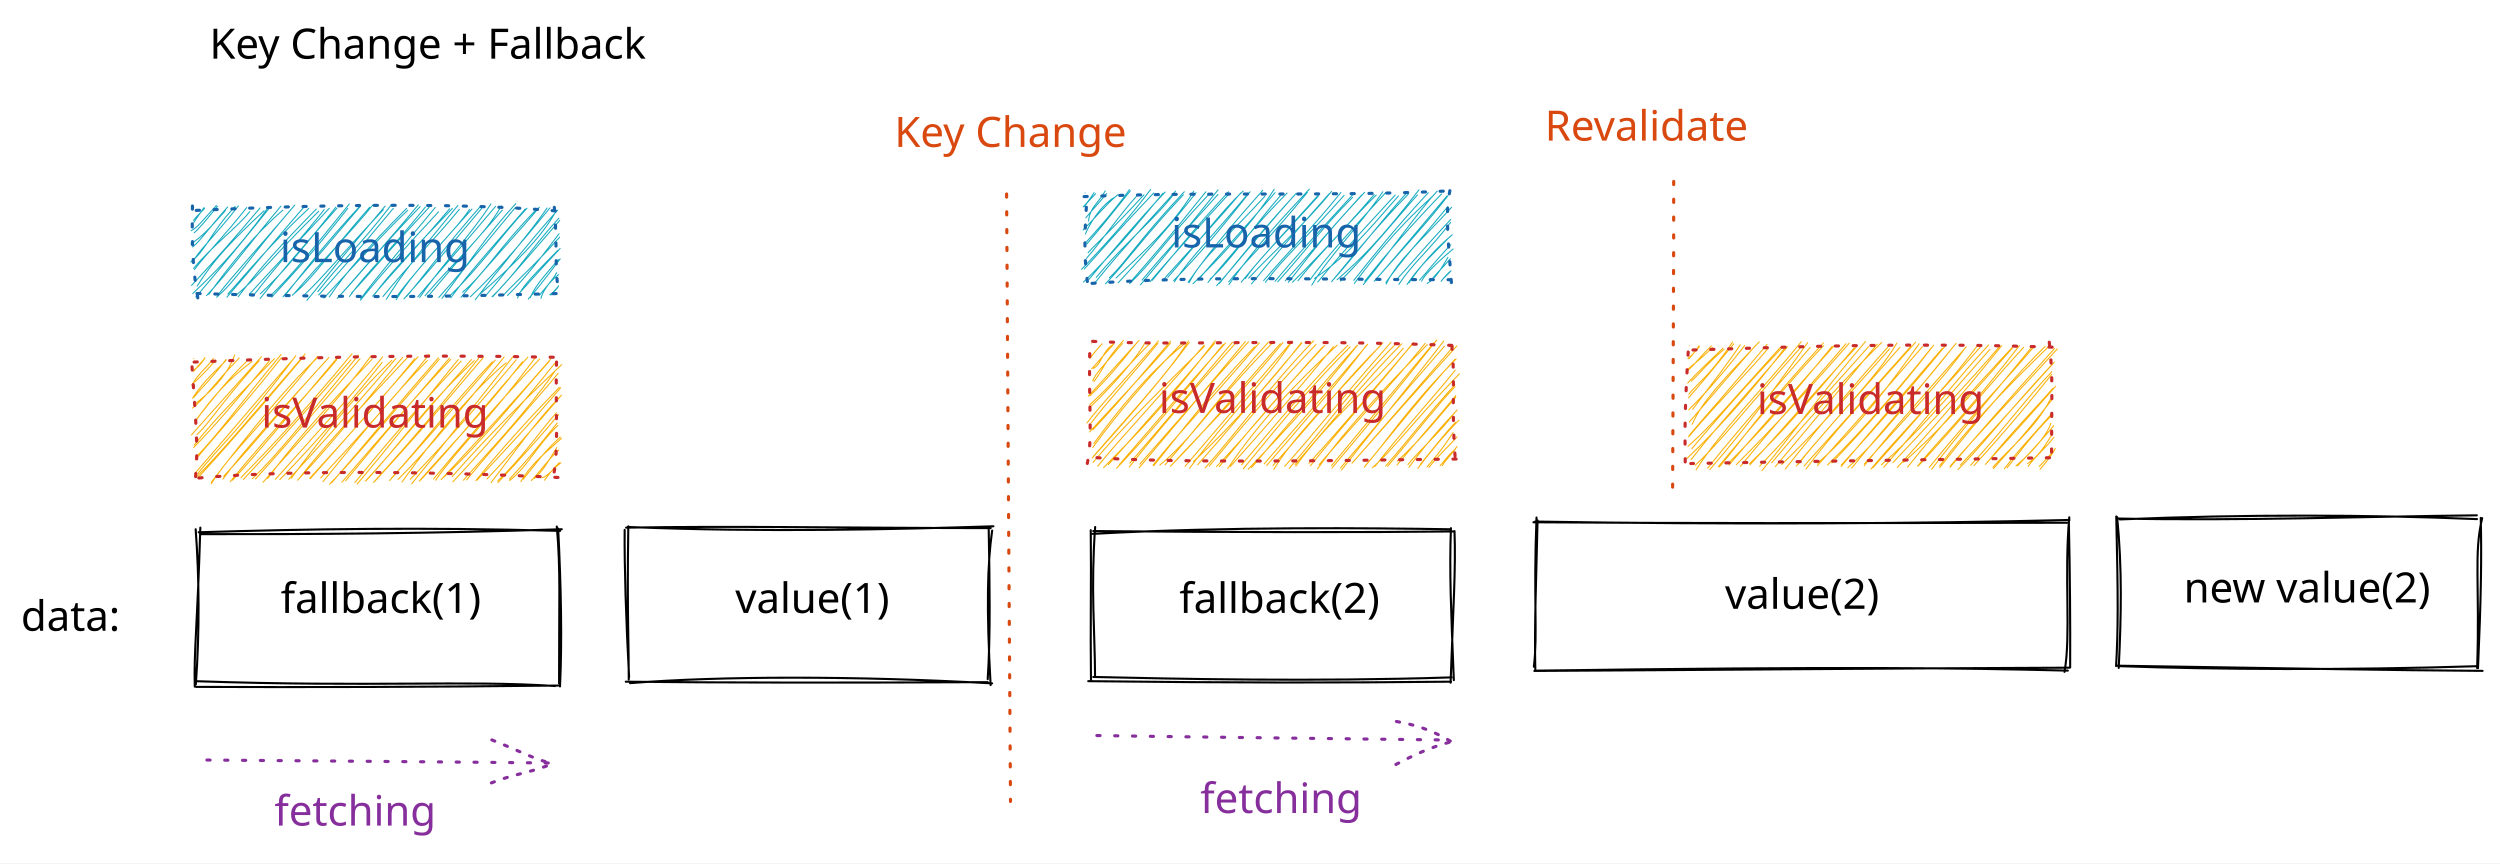
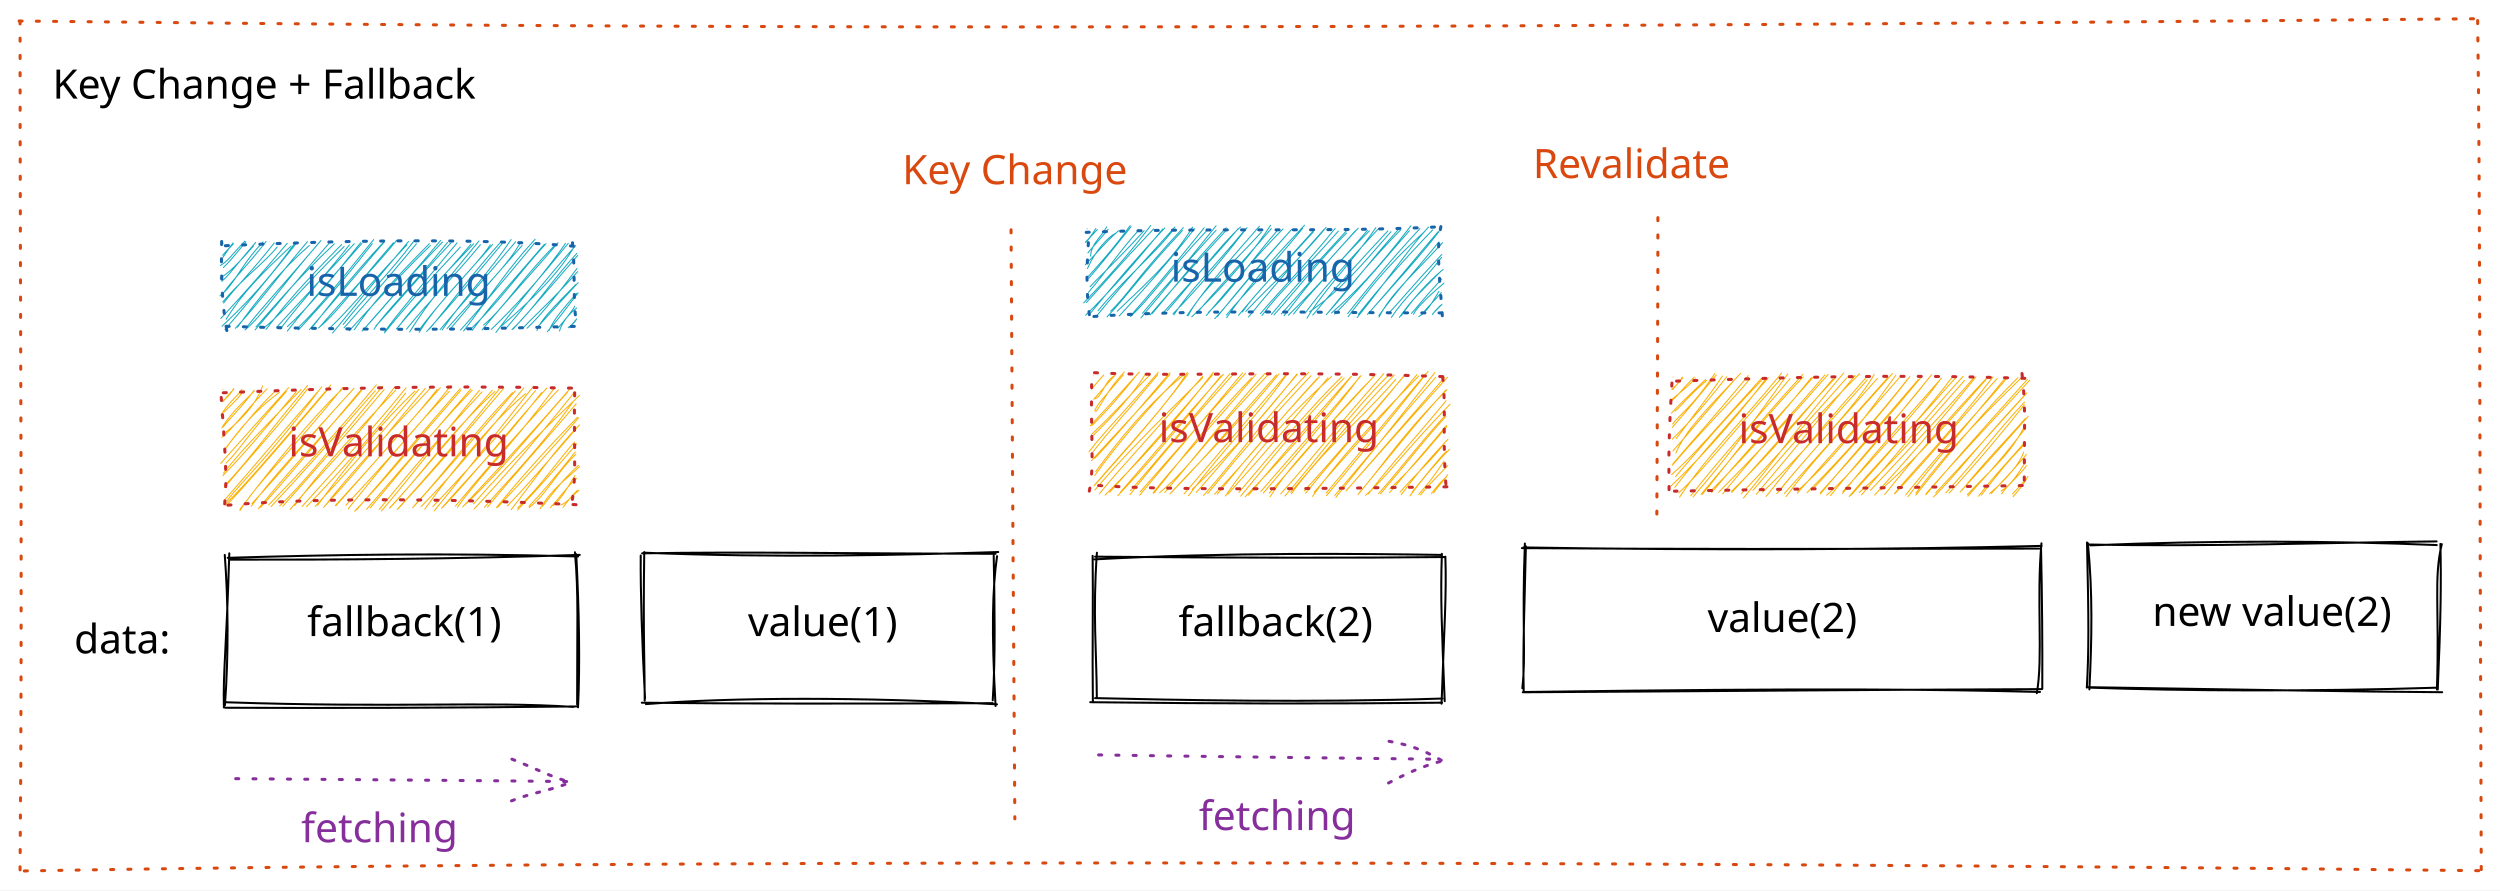
- <svg xmlns="http://www.w3.org/2000/svg" version="1.1" viewBox="0 0 1193.5 412.131" width="2387" height="824.261">
+ <svg xmlns="http://www.w3.org/2000/svg" version="1.1" viewBox="0 0 1230.908 438.334" width="2461.815" height="876.668">
  <defs>
    <style>
      @font-face {
        font-family: "Virgil";
        src: url("https://excalidraw.com/Virgil.woff2");
      }
      @font-face {
        font-family: "Cascadia";
        src: url("https://excalidraw.com/Cascadia.woff2");
      }
    </style>
  </defs>
-   <rect x="0" y="0" width="1193.5" height="412.131" fill="#ffffff" />
-   <g stroke-linecap="round" transform="translate(94 253.1306) rotate(0 86.5 37)">
+   <rect x="0" y="0" width="1230.908" height="438.334" fill="#ffffff" />
+   <g stroke-linecap="round" transform="translate(111.2565 273.6779) rotate(0 86.5 37)">
    <path d="M1.75 1.87 C55.97 1.97, 112.8 1.57, 174.18 -0.47 M0.86 0.97 C53.71 -0.59, 106.8 -1.53, 173.39 0.31 M171.81 -1.76 C173.7 18.67, 172.84 34.75, 172.9 73.09 M172.46 -0.81 C173.87 26.68, 174.39 53.48, 173.34 74.57 M171.03 74.38 C128 71.53, 84.54 74.96, -0.25 72.08 M172.54 74.15 C111.05 74.87, 50.34 75.02, -0.37 74.79 M-1.02 74.66 C-1.48 57.6, 0.23 45.86, 1.64 -1.23 M-0.51 73.58 C1.34 48.08, 1.12 22.64, -0.59 -0.46" stroke="#000000" stroke-width="1" fill="none" />
  </g>
-   <g transform="translate(134 274.6306) rotate(0 49 13)">
+   <g transform="translate(151.2565 295.1779) rotate(0 49 13)">
    <text x="0" y="18" font-family="Virgil, Segoe UI Emoji" font-size="20px" fill="#000000" text-anchor="start" style="white-space: pre;" direction="ltr">fallback(1)</text>
  </g>
-   <g stroke-linecap="round" transform="translate(92.5 171.1306) rotate(0 86.5 28)">
+   <g stroke-linecap="round" transform="translate(109.7565 191.6779) rotate(0 86.5 28)">
    <path d="M0 0 C0 0, 0 0, 0 0 M0 0 C0 0, 0 0, 0 0 M-0.7 5.8 C2.04 4.72, 4.48 1.23, 5.32 -0.4 M-0.01 6.14 C1.49 4.3, 2.65 2.65, 5.25 0.06 M-0.94 12.75 C2.22 7.08, 6.56 4.11, 9.39 -0.01 M0.46 11.28 C3.56 8.32, 6.92 5.03, 10.47 0.74 M-0.57 18.98 C4.86 10.36, 11.89 4.7, 15.35 0.98 M0.1 18.52 C3.68 13.98, 8.84 9.33, 15.41 0.48 M-0.03 22.21 C6.13 17.58, 16 8.83, 19.51 -1.66 M-0.54 23.66 C4.9 19.4, 9.36 12.54, 21.7 -0.23 M1.5 28.98 C8.05 19.7, 15.92 10.3, 27.79 1.48 M0.56 29.95 C8.66 19.75, 15.85 10.45, 25.61 1.02 M1.53 36.38 C8.22 29.98, 13.21 20.97, 31.21 1.12 M-1.1 36.51 C10.91 22.96, 24.7 7.66, 32.35 -0.82 M0.27 41.27 C9.68 29.41, 19.38 19.68, 38.53 0.09 M-0.01 42.48 C9.89 32.36, 18.29 22.46, 36.13 1.13 M0.8 47.42 C11.42 36.55, 20.51 23.71, 41.68 -1.88 M0.74 48.37 C12.74 33.95, 25.96 19.97, 41.84 -0.35 M1.88 54.99 C10.62 43.88, 22.29 33.82, 48.69 -1.29 M0.51 54.91 C17.26 35.71, 31.6 18.42, 47.22 0.62 M1.48 56.37 C12.37 45.54, 21.45 34.83, 53.14 -2.12 M1.88 57.1 C21.41 35.83, 41.66 11.81, 52.5 -0.98 M8.38 59.76 C17.63 45.07, 31.09 33.54, 59.1 -0.96 M8.37 59.1 C26.03 36.11, 44.38 13.31, 58.54 0.13 M14.29 56.24 C31.15 38.19, 46.02 19.42, 62.54 1.74 M13.91 57.6 C23.8 44.17, 35.73 31.23, 64.53 -0.49 M17.41 58.81 C37.35 34.42, 57.99 13.22, 68.31 0.54 M18.53 58.1 C30.74 44.94, 43.5 29.38, 68.11 0.18 M22.53 56.94 C36.94 42.11, 51.14 27.17, 75.54 -2.2 M23.69 57.76 C38.55 41.99, 54.64 23.87, 75.05 0.66 M27.99 57.41 C40.45 45.36, 50.76 32.08, 78.59 -1.53 M29.5 57.55 C43.86 41.69, 58.41 24.85, 79.38 0.13 M33.09 59.1 C48.83 40.54, 65.6 24.46, 84.51 -1.05 M35.33 57.27 C46.23 42.48, 58.74 28.05, 85.07 0.42 M41.1 57.83 C58.09 40.44, 75.53 20.01, 89.94 1.87 M38.99 57.7 C58.08 36.3, 77.74 15.08, 90.17 -0.79 M46.6 57.13 C62.46 35.69, 78.98 15.54, 94.56 0.88 M45.35 57.66 C57.95 44.31, 69 31.85, 96.47 0.06 M50.48 57.11 C61.07 43.5, 76.45 26.7, 102.05 -0.47 M49.56 58.13 C69.47 37, 86.81 14.2, 99.68 -0.48 M55.37 57.21 C74.6 36.16, 95.48 12.91, 105.5 0.03 M55.64 57.33 C75.59 35.07, 95.94 11.6, 107.04 -0.78 M60.57 57.08 C81.86 34.18, 99.73 14.06, 112.37 -1.92 M61.69 58.82 C78.46 38.08, 95.68 16.96, 111.53 0.99 M64.82 60.08 C77.68 46.69, 89.33 32.42, 117.23 0.4 M65.84 59.31 C82.09 40.74, 98.7 20.37, 116.8 -0.33 M72.53 58.36 C83.19 45.75, 90.32 36.45, 122.03 -0.13 M70.73 59.06 C90.56 36.16, 108.78 14.85, 122.69 0.45 M78.01 59.96 C94.03 41.25, 108.45 22.12, 126.29 0.5 M76.94 59.2 C90.09 43.09, 103.17 27.48, 127.62 1.25 M82.24 58.34 C97.21 42.65, 109.15 24.22, 133.89 1.07 M81.95 58.54 C95.42 44.13, 106.86 29.51, 132.57 0.55 M85.8 59.17 C103.87 39.33, 118.68 21.71, 136.01 -0.11 M86.35 58.73 C100.38 43.53, 115.16 27, 138.29 -0.55 M94.31 57.19 C109.31 41.01, 122.81 22.25, 142.55 1.62 M93.48 58.29 C105.46 44.99, 116.96 31.8, 143.93 0.81 M99.38 59 C116.71 34.79, 136.87 11.85, 149.09 2.13 M97.55 57.75 C110.04 45.3, 121.45 31.81, 148.17 -0.66 M104.04 59.86 C114.91 46.57, 126.1 32.35, 152.31 -0.76 M103.35 57.7 C118.6 41.99, 133.77 24.74, 153.93 0.64 M107.67 58.55 C121.5 42.5, 135.53 29.07, 156.93 1.59 M108.37 57.95 C124.78 40.68, 139.4 21.69, 159.49 -0.64 M115.47 58.11 C126.82 42.01, 140.22 30.35, 163.18 -0.57 M114.48 57.53 C126.39 43.37, 138.83 28.33, 165.14 0.26 M119.34 56.71 C138.55 38.83, 154.37 18.37, 169.67 1.43 M118.07 57.89 C131.55 43.25, 146.18 28.27, 170.37 0.32 M123.37 56.43 C141.06 36.08, 160.96 16.85, 175.59 2.99 M123.7 58.89 C138.46 43.19, 151.89 27.77, 173.19 1.3 M128.74 58.12 C141.68 43.38, 156.89 28.09, 172.25 6.34 M130.28 57.98 C143.3 42.11, 157.19 27.08, 173.93 7.16 M135.2 58.14 C150.08 42.24, 163.15 28.18, 175.14 14.03 M134.7 58.24 C146.97 43.16, 160 28.75, 174.53 13.78 M141.96 59.24 C153.45 44.35, 163.86 29.31, 175.55 17.54 M140.02 57.51 C149.9 47.12, 158.14 37.74, 174.39 18.9 M145.16 59.32 C155.94 48.03, 167.12 35.32, 174.17 26.85 M145.08 58.43 C156.71 47.6, 164.59 35.51, 173.1 25.95 M150.79 58.28 C159.67 51.29, 163.44 42.05, 173.8 31.97 M150.71 57.6 C157.51 50.43, 162.73 44.32, 173.48 30.87 M156.15 58.82 C161.99 48.88, 168.66 44.68, 175.59 38.05 M157.33 57.64 C162.69 51.21, 166.21 45.5, 175 37.49 M162.7 57.29 C166.48 53.61, 167.52 52.04, 173.33 42.48 M161.17 58.26 C165.67 53.61, 170.16 47.06, 174.19 43.82 M166.38 56.96 C169.4 55.88, 171.1 53.1, 175.24 49.8 M167.48 58.13 C169.42 55.54, 171.2 52.88, 174.54 49.74" stroke="#fab005" stroke-width="0.5" fill="none" />
    <path d="M0.17 1.71 C50.53 -0.31, 99.84 -2.08, 173.2 -0.56 M173.19 1.74 C172.6 21.37, 174.27 43.66, 171.83 55.54 M173.87 56.81 C106.15 53.51, 39.18 53.57, 1.15 57.17 M0.88 56.42 C2.22 43.31, 0.99 29.63, -0.99 1.79" stroke="#c92a2a" stroke-width="1.5" fill="none" stroke-dasharray="1.5 7" />
  </g>
-   <g transform="translate(97.5 187.1306) rotate(0 81.5 12)">
+   <g transform="translate(114.7565 207.6779) rotate(0 81.5 12)">
    <text x="81.5" y="17" font-family="Virgil, Segoe UI Emoji" font-size="20px" fill="#c92a2a" text-anchor="middle" style="white-space: pre;" direction="ltr">isValidating</text>
  </g>
-   <g stroke-linecap="round" transform="translate(92.5 99.13063) rotate(0 86.5 21)">
+   <g stroke-linecap="round" transform="translate(109.7565 119.6779) rotate(0 86.5 21)">
    <path d="M0 0 C0 0, 0 0, 0 0 M0 0 C0 0, 0 0, 0 0 M-0.01 7.06 C2.18 3.94, 3.6 1.65, 4.96 -0.05 M-0.1 6.07 C0.82 4.69, 2.67 3.01, 5.12 0.45 M-1.24 11.02 C2.2 9.14, 3.99 6.25, 10.8 -0.99 M0.23 12.02 C2.86 9.59, 5.1 6.96, 11.32 -0.65 M-1.37 17.25 C3.17 14.46, 6.75 10.88, 15.08 1.43 M-0.52 18.8 C3.71 15.16, 6.45 10.74, 16.15 -0.32 M-1.45 25.96 C5.86 20.41, 8.19 11.6, 19.72 -0.55 M0.16 24.69 C5.39 17.25, 11.44 11.89, 21.26 -0.78 M-0.05 28.96 C9.49 17.58, 20.88 9.37, 26.75 1.88 M0.36 29.53 C6.38 21.54, 14.27 14.02, 25.27 -0.04 M1.61 37.47 C9.59 24.71, 18.38 15.59, 33.52 1.52 M-1.05 37.14 C11.29 23.99, 21.52 12.12, 31.67 0.11 M-0.45 40.97 C8.05 32.83, 19.84 21.79, 35.66 -0.28 M0.99 42.63 C13.4 28.21, 24.93 14.11, 36.24 0.02 M7.15 41.42 C17.78 26.86, 28.34 13.52, 42.55 1.18 M6.11 41.98 C17.37 30.04, 27.26 16.21, 41.62 -0.72 M10.89 42.76 C19.91 35.27, 26.82 23.41, 48.24 -1.22 M11.46 41.74 C19.31 31.67, 29.42 20.85, 46.53 0.81 M16.28 41.28 C25.29 31.22, 36.45 17.66, 54.88 0.39 M15.83 42.74 C30.08 26.3, 42.49 11.22, 52.39 -0.03 M20.16 41.77 C29.68 34.33, 37.3 23.67, 59.67 1.68 M21.23 42.51 C33.99 25.48, 48.96 10.49, 58.5 0.65 M28.18 42.32 C39.89 27.25, 53.7 11.96, 62.27 0.92 M26.55 41.33 C37.53 29.29, 48.86 17.33, 64.68 0.32 M31.74 41.13 C43.18 30.62, 52.38 18.97, 67.81 -0.18 M31.69 43.36 C39.92 32.94, 47.91 23.34, 68.41 0.2 M37.37 41.31 C47.01 32.11, 56.12 20.63, 74.22 -1.71 M37.22 42.73 C47.55 31.38, 56.06 22.65, 73.55 0.29 M43.75 41.73 C53.06 29.97, 61.23 18.81, 79.27 -0.65 M42.58 42.6 C50.79 32.99, 59.9 22.49, 79.4 -0.49 M47.07 41.79 C57.32 33.31, 64.78 21.76, 83.94 -0.17 M47.68 41.29 C61.67 24.97, 76.36 10.25, 85.46 -1.26 M54.03 44.26 C63.57 32.61, 72.25 21.9, 91.37 -0.75 M53.07 41.37 C62.37 32.51, 69.57 23.34, 90.5 0.97 M59.22 40.09 C69.61 26.77, 80.92 16.34, 94.34 -1.39 M59.63 41.72 C67.64 32.72, 77.32 22.05, 95.27 0.35 M62.12 43.21 C78.84 24.99, 94.28 8.58, 102.14 1.24 M64.68 42.67 C72.72 30.88, 81.89 20.27, 101.63 0.32 M68.49 43.34 C80.21 30.84, 90.44 17.56, 108.08 -0.47 M69.69 42.08 C83.4 26.49, 96.23 11.89, 107.21 -1.32 M75.31 40.82 C82.66 33.03, 94.1 19.33, 112.35 -0.15 M74.36 42.4 C81.86 31.75, 91.4 23.45, 110.6 -0.31 M79.59 44.17 C90.08 31.19, 101.3 18.66, 116.86 2 M79.7 43.55 C87.19 33.33, 95.13 24.26, 115.28 -0.09 M86.57 41.13 C91.23 34.34, 100.85 23.9, 123.45 0.37 M85.42 42.26 C96.36 29.3, 109.16 15.98, 122.12 0.55 M91.94 43.76 C98.84 32.61, 107.23 21.75, 126.09 -1.05 M90.37 42.41 C101.95 27.98, 114.27 16.07, 126.8 0.8 M96.62 43.95 C107.16 27.01, 123.68 12.72, 131.65 0.88 M96.57 42.85 C104.25 32.41, 114.07 21.69, 132.79 0.71 M101.7 42.3 C111.18 30.99, 121.12 17.18, 136.9 -0.66 M100.33 43.55 C114.95 27.42, 128.03 11.46, 137.54 0.25 M107.88 42.87 C118.84 26.8, 131.39 14.21, 141.86 -1.74 M106.93 42.62 C116.36 31.31, 127.08 19.7, 144.09 -0.62 M110.41 42.05 C124.04 26.09, 139.22 12.96, 146.82 -0.81 M111.75 42.48 C118.91 34.17, 126.39 24.68, 147.29 1.24 M118.5 43.28 C131.3 26.69, 140.44 12.36, 153.71 -1.87 M116.97 42.88 C125.21 33.66, 133.19 24.57, 153.4 0.11 M122.32 42.01 C136.59 28.42, 146.73 13.45, 159.09 0.29 M122.69 43.06 C132 30.27, 143.97 17.32, 158.26 0.63 M128.35 40.34 C138.71 31.76, 145.64 19.2, 163.54 0.92 M127.59 42.79 C141.02 26.48, 156.41 10.18, 164.98 -0.2 M134.41 43.98 C146.31 28.22, 160.98 11.62, 168.66 0.18 M132.1 42.51 C144.13 31.07, 154.55 19.09, 170.04 0.13 M137.01 40.97 C152.05 27.89, 165.77 14.83, 173.12 1.36 M139.05 42.37 C149.17 30.81, 157.2 19.75, 173.68 1.23 M142.36 42.55 C154.02 31.54, 160.25 20.34, 174.31 5.02 M142.83 42.41 C154.27 29.99, 165.95 16.13, 174.69 6.12 M149.77 41.92 C155.01 36.83, 161.97 29.14, 174.36 12.47 M148.03 41.53 C155.01 34.15, 162.4 27.81, 174.67 14.08 M154.6 43.08 C156.37 37.63, 163.99 30.5, 173.75 20.42 M154.62 41.7 C157.85 38.28, 162.65 32.59, 174.9 19.51 M159.67 43.66 C163.7 39.15, 165.8 36.44, 174.94 24.48 M160.59 42.98 C163.22 36.98, 167.57 32.37, 174.09 24.78 M165.75 43.31 C166.91 38.53, 171.51 34.54, 173.25 31.07 M164.94 41.88 C167.66 38.74, 170.98 34.19, 174.18 31.99 M169.99 41.53 C171.54 40.77, 173.58 38.77, 174.14 37.28 M170.5 41.78 C171.01 40.66, 172.58 39.52, 174.03 37.51" stroke="#15aabf" stroke-width="0.5" fill="none" />
    <path d="M1.2 1.31 C69.25 -1.94, 136.35 -2.04, 174.69 1.73 M172.12 -0.15 C173.82 17.31, 171.87 32.92, 174.73 40.81 M173.01 41.03 C136.22 41.79, 100.81 43.87, -1.09 40.92 M1.92 43.07 C0.5 33.93, -1.17 25.36, -0.61 -1.97" stroke="#1864ab" stroke-width="1.5" fill="none" stroke-dasharray="1.5 7" />
  </g>
-   <g transform="translate(97.5 108.1306) rotate(0 81.5 12)">
+   <g transform="translate(114.7565 128.6779) rotate(0 81.5 12)">
    <text x="81.5" y="17" font-family="Virgil, Segoe UI Emoji" font-size="20px" fill="#1864ab" text-anchor="middle" style="white-space: pre;" direction="ltr">isLoading</text>
  </g>
  <g stroke-linecap="round">
-     <g transform="translate(98 362.1306) rotate(0 82.25405 1.412863)">
+     <g transform="translate(115.2565 382.6779) rotate(0 82.25405 1.412863)">
      <path d="M0.79 0.71 C27.9 0.94, 136.57 1.74, 163.72 2.12" stroke="#862e9c" stroke-width="1.5" fill="none" stroke-dasharray="1.5 7" />
    </g>
-     <g transform="translate(98 362.1306) rotate(0 82.25405 1.412863)">
+     <g transform="translate(115.2565 382.6779) rotate(0 82.25405 1.412863)">
      <path d="M136.6 11.63 C146.47 7.5, 158.87 5.94, 165.67 2.31" stroke="#862e9c" stroke-width="1.5" fill="none" stroke-dasharray="1.5 5" />
    </g>
-     <g transform="translate(98 362.1306) rotate(0 82.25405 1.412863)">
+     <g transform="translate(115.2565 382.6779) rotate(0 82.25405 1.412863)">
      <path d="M136.81 -8.89 C146.72 -5.11, 159.04 1.25, 165.67 2.31" stroke="#862e9c" stroke-width="1.5" fill="none" stroke-dasharray="1.5 5" />
    </g>
  </g>
-   <g transform="translate(131 376.1306) rotate(0 38.5 13)">
+   <g transform="translate(148.2565 396.6779) rotate(0 38.5 13)">
    <text x="0" y="18" font-family="Virgil, Segoe UI Emoji" font-size="20px" fill="#862e9c" text-anchor="start" style="white-space: pre;" direction="ltr">fetching</text>
  </g>
-   <g stroke-linecap="round" transform="translate(299.5 252.1306) rotate(0 86.5 36.5)">
+   <g stroke-linecap="round" transform="translate(316.7565 272.6779) rotate(0 86.5 36.5)">
    <path d="M0.2 -0.56 C64.94 2.13, 128.45 0.59, 174.74 -0.88 M-0.59 -0.23 C51.47 -1.13, 100.34 -0.1, 173.4 0 M174.15 1.17 C171.88 17.29, 171.35 37.63, 173.42 74.92 M172.51 0.89 C172.94 24.82, 173.44 50.78, 172.03 72.11 M174.12 74.11 C108.46 70.43, 43.73 70.6, 1.3 74 M172.01 73.53 C108.02 73.86, 41.64 73.82, -0.75 73.31 M0.83 71.1 C-0.66 43.99, -1.44 18.31, -1.29 0.83 M0.67 72.24 C0.75 57.23, -0.18 40.37, 0.45 -0.86" stroke="#000000" stroke-width="1" fill="none" />
  </g>
-   <g transform="translate(351 274.6306) rotate(0 36.5 13)">
+   <g transform="translate(368.2565 295.1779) rotate(0 36.5 13)">
    <text x="0" y="18" font-family="Virgil, Segoe UI Emoji" font-size="20px" fill="#000000" text-anchor="start" style="white-space: pre;" direction="ltr">value(1)</text>
  </g>
  <g stroke-linecap="round">
-     <g transform="translate(524 350.1306) rotate(0 84.3497 2.089386)">
+     <g transform="translate(541.2565 370.6779) rotate(0 84.3497 2.089386)">
      <path d="M-0.34 1.01 C27.88 1.52, 140.96 2.83, 169.04 3.17" stroke="#862e9c" stroke-width="1.5" fill="none" stroke-dasharray="1.5 7" />
    </g>
-     <g transform="translate(524 350.1306) rotate(0 84.3497 2.089386)">
+     <g transform="translate(541.2565 370.6779) rotate(0 84.3497 2.089386)">
      <path d="M142.41 14.82 C150.5 10.61, 158.13 6.8, 168.89 3.95" stroke="#862e9c" stroke-width="1.5" fill="none" stroke-dasharray="1.5 5" />
    </g>
-     <g transform="translate(524 350.1306) rotate(0 84.3497 2.089386)">
+     <g transform="translate(541.2565 370.6779) rotate(0 84.3497 2.089386)">
      <path d="M142.66 -5.7 C150.69 -4.23, 158.26 -2.36, 168.89 3.95" stroke="#862e9c" stroke-width="1.5" fill="none" stroke-dasharray="1.5 5" />
    </g>
  </g>
-   <g stroke-linecap="round" transform="translate(806.5 165.1306) rotate(0 86.5 27.5)">
+   <g stroke-linecap="round" transform="translate(823.7565 185.6779) rotate(0 86.5 27.5)">
    <path d="M0 0 C0 0, 0 0, 0 0 M0 0 C0 0, 0 0, 0 0 M-0.67 6.06 C2.1 3.82, 3.71 1.63, 4.52 0 M-0.18 6.15 C1.44 4.35, 3.29 1.7, 4.86 0.37 M-0.82 11.18 C3.11 7.81, 4.99 6.61, 11.01 0.82 M-0.49 11.45 C2.78 8.78, 5.41 4.71, 10.51 0.03 M0.98 16.77 C4.79 13.45, 8.06 8.82, 16.55 1.65 M-0.78 17.73 C4.1 12.36, 7.78 9.17, 15.99 1.16 M-0.22 23.1 C3.31 18.25, 9.18 15.18, 20.59 -1.79 M-0.45 24.81 C8.27 15.03, 14.71 6.72, 21.23 -0.99 M1.59 30.22 C10.83 17.96, 20.35 5.74, 24.28 -0.55 M-0.32 30.53 C6.89 23.34, 13.14 16.74, 26.43 -0.18 M1.37 37.41 C6.39 26.03, 15.05 17.46, 33.36 -1.95 M-0.04 36.34 C11.21 23.51, 21.99 10.55, 31.34 0.13 M-0.4 43.45 C13.94 26.48, 30.02 10.61, 37.81 0.9 M-0.1 42.73 C8.52 32.48, 17.02 23.34, 37.08 -0.73 M1.19 49.05 C13.03 35.16, 22.98 23.3, 43.9 1.2 M-0.71 47.99 C10.69 38.12, 19.86 26.64, 43.46 0.67 M-1.17 53.74 C18.14 35.56, 36 13.86, 45.75 0.74 M0.86 54.26 C12.31 39.48, 25.65 25.1, 46.88 0.34 M3.2 59.13 C16.83 38.4, 32.31 23.97, 53.43 -1.98 M2.78 56.99 C15.32 45.43, 26.17 30.73, 53.6 0.24 M9.77 59.03 C27.46 38.8, 42.99 17.34, 56.47 -1.54 M8.74 58.37 C25.77 37.03, 42.78 18.5, 57.64 0.72 M14.39 57.71 C26.02 43.84, 35.77 29.16, 63.97 -1.41 M13.79 57.71 C31.94 35.95, 51.15 13.25, 64.11 -0.12 M18.57 56.04 C33.16 41.52, 45.74 27.86, 68.13 0.24 M18.96 56.83 C29.91 43.77, 42.13 30.42, 69.03 0.01 M22.43 56.68 C42.06 36.99, 59.57 17.91, 76.33 -1.29 M24.43 57.48 C41.32 36.73, 60.71 15.65, 74.72 -1.01 M28.77 56.25 C44.2 41.25, 55.75 28.15, 78.67 0.99 M28.93 56.75 C43.7 40.98, 58.69 23.13, 79.58 0.7 M34.63 59.56 C50.18 41.08, 61.12 24.93, 84.08 -2.09 M33.54 57.47 C50.22 39.83, 65.1 23.37, 85.5 0.4 M39.33 55.78 C53.34 39.16, 68.68 21.25, 91.82 -1.64 M41.05 57.63 C57.05 38.86, 72.14 20.25, 89.67 -0.84 M44.08 56.61 C57.55 43.64, 70.9 29.25, 95.58 1.43 M45.81 58.75 C64.32 35.38, 82.47 14.26, 95.91 -0.72 M51.99 56.5 C68.21 35.77, 89.34 15.35, 99.06 -1.32 M51.07 57.35 C60.99 45.04, 70.75 34.42, 100.54 0.67 M55.66 58.81 C68.53 41.33, 82.21 27.39, 107.99 -1.77 M54.81 57.28 C74.85 35.03, 94.24 13.07, 105.73 0.24 M61.26 56 C81.46 38.19, 96.9 16.74, 109.7 -0.98 M61.11 57.18 C76.54 39.94, 93.18 21.34, 111.3 0.36 M68.04 55.84 C83.9 39.3, 101.39 19.54, 116.56 -0.27 M65.95 56.88 C84.96 38.14, 102.67 17.24, 115.47 0.99 M72.45 57.58 C85.98 41.38, 103.02 21.96, 120.78 1.18 M72.62 56.79 C91.42 36.34, 110.32 14.51, 121.92 0.31 M75.65 58.13 C91.52 43.95, 104.26 26.63, 127.31 -1.18 M77.51 58.31 C95.13 36.6, 113.93 16.05, 125.96 0.41 M83.63 56.26 C100.51 37.43, 120.52 16.68, 131.17 1.65 M83.45 57.24 C96.79 40.24, 112.91 22.41, 132.21 0.43 M86.71 58.79 C97.63 45.61, 109.19 34.1, 139.07 0.38 M87.61 58.19 C107.71 35.7, 126.34 14.93, 137.43 0 M91.66 56.78 C107.86 42.72, 120.6 27.66, 143.48 1.66 M92.79 57.98 C112.35 35.63, 129.66 13.59, 142.86 -0.43 M97.23 55.69 C114.83 36.83, 132.95 18.13, 148.12 0.23 M99.27 58.04 C114.19 41.77, 129.51 24.18, 149.1 -0.08 M102.2 55.6 C115.46 43.78, 126.37 32.93, 154.12 1.15 M104.18 57.83 C118.77 39.63, 134.77 21.38, 154.41 0.45 M108.98 57.38 C119.05 44.85, 130.44 34.9, 157.51 -0.06 M109.33 57.25 C128.62 36.76, 146.57 14.63, 159.58 0.7 M115.66 58.89 C127.64 42.98, 138.11 31.59, 163.29 0.78 M114.53 58.03 C133 34.9, 152.1 15.24, 164.26 0.66 M119.54 57.16 C133.11 38.98, 149.19 21.99, 171.05 0.76 M119.5 58.14 C138.57 33.89, 158.17 11.46, 169.82 0.27 M124.59 57.31 C141.66 37.83, 164.09 14.32, 175.65 1.46 M124.46 57.95 C136.11 44.13, 147.99 30.52, 174.36 1.23 M128.25 59.02 C140.85 46.52, 147.42 36.69, 173.47 8.48 M129.35 56.89 C142.32 43.36, 154.94 29.11, 174.24 7.76 M134.3 56.96 C148.1 42.38, 161.24 24.5, 173.06 12.32 M135.9 57.09 C150 41.85, 163.54 25.46, 172.96 13.61 M142.24 55.7 C152.97 42.12, 166.79 28.2, 173.46 20.31 M141.33 56.57 C150.93 46.06, 161.69 34.21, 174.81 19.35 M144.89 57.93 C152.79 48.9, 164.92 39.73, 172.26 25.62 M145.19 58.61 C151.49 51.13, 158.19 45.03, 173.22 25.5 M150.41 58.64 C157.98 48.58, 165.94 40.68, 173.13 32.13 M151.72 58.17 C157.61 50.85, 163.43 42.64, 173.51 32.64 M155.91 57.28 C164.74 49.88, 171.43 41.44, 172.56 36.9 M156.68 57.29 C163.9 49.6, 171.02 41.75, 173.98 38.09 M161.53 56.13 C164.88 53.82, 167.78 51.22, 172.87 42.72 M161.72 57.52 C165.43 52.29, 170.21 48.73, 174.03 43.62 M167.42 58.87 C170.66 55.28, 173.43 51.57, 174.71 48.89 M167.06 57.53 C169.26 55.47, 172.03 51.98, 174.1 50" stroke="#fab005" stroke-width="0.5" fill="none" />
    <path d="M1.73 1.95 C53.81 0.29, 106.36 -1.61, 173.78 0.62 M171.81 -1.76 C173.74 14.08, 172.88 25.58, 172.9 54.09 M171.92 53.39 C111.99 54.48, 51.15 55.13, 0.68 56.15 M-1.97 55.38 C-2.15 39.29, -2.27 28.93, -0.25 -1.92" stroke="#c92a2a" stroke-width="1.5" fill="none" stroke-dasharray="1.5 7" />
  </g>
-   <g transform="translate(811.5 180.6306) rotate(0 81.5 12)">
+   <g transform="translate(828.7565 201.1779) rotate(0 81.5 12)">
    <text x="81.5" y="17" font-family="Virgil, Segoe UI Emoji" font-size="20px" fill="#c92a2a" text-anchor="middle" style="white-space: pre;" direction="ltr">isValidating</text>
  </g>
-   <g stroke-linecap="round" transform="translate(521.5 253.1306) rotate(0 86 35.5)">
+   <g stroke-linecap="round" transform="translate(538.7565 273.6779) rotate(0 86 35.5)">
    <path d="M0.19 1.74 C65.21 -1.82, 132.97 -1.05, 170.83 -0.46 M0.43 0.4 C66.48 1.03, 132.9 1.06, 172.58 0.58 M172.88 0.42 C173.54 18.51, 172.3 36.03, 171.01 72.79 M171.17 -0.97 C170.41 19.86, 171.17 37.28, 172.56 71.55 M171.26 72.3 C119.26 72.88, 63.79 72.85, -1.97 72.06 M171.46 70.25 C105.92 72.4, 40.04 70.96, 0.42 70.05 M1.28 69.71 C1.19 48.3, -0.81 27.94, 1.33 -1.53 M-0.67 71.45 C-1.01 46.78, -0.47 23.86, -0.78 0.01" stroke="#000000" stroke-width="1" fill="none" />
  </g>
-   <g transform="translate(100 10) rotate(0 110.5 13)">
+   <g transform="translate(25.87003 30.54722) rotate(0 110.5 13)">
    <text x="0" y="18" font-family="Virgil, Segoe UI Emoji" font-size="20px" fill="#000000" text-anchor="start" style="white-space: pre;" direction="ltr">Key Change + Fallback</text>
  </g>
  <g stroke-linecap="round">
-     <g transform="translate(479.5 93.13063) rotate(0 1.978125 144.4714)">
+     <g transform="translate(496.7565 113.6779) rotate(0 1.978125 144.4714)">
      <path d="M1.05 -0.53 C1.34 47.7, 2.52 241.33, 2.91 289.47" stroke="#d9480f" stroke-width="1.5" fill="none" stroke-dasharray="1.5 7" />
    </g>
  </g>
-   <g transform="translate(427 52.13063) rotate(0 55 13)">
+   <g transform="translate(444.2565 72.67785) rotate(0 55 13)">
    <text x="0" y="18" font-family="Virgil, Segoe UI Emoji" font-size="20px" fill="#d9480f" text-anchor="start" style="white-space: pre;" direction="ltr">Key Change</text>
  </g>
-   <g transform="translate(563 274.6306) rotate(0 53.5 13)">
+   <g transform="translate(580.2565 295.1779) rotate(0 53.5 13)">
    <text x="0" y="18" font-family="Virgil, Segoe UI Emoji" font-size="20px" fill="#000000" text-anchor="start" style="white-space: pre;" direction="ltr">fallback(2)</text>
  </g>
-   <g stroke-linecap="round" transform="translate(521 164.1306) rotate(0 86.5 28)">
+   <g stroke-linecap="round" transform="translate(538.2565 184.6779) rotate(0 86.5 28)">
    <path d="M0 0 C0 0, 0 0, 0 0 M0 0 C0 0, 0 0, 0 0 M-0.63 6.93 C0.97 4.62, 3.54 1.82, 4.45 0.72 M-0.25 6.09 C0.91 5.16, 1.79 3.61, 5.15 -0.02 M0.99 11.73 C4.95 9.64, 5.44 3.3, 10.28 0.4 M0.19 11.94 C2.97 8.97, 5.65 5.64, 10.81 0.03 M1.19 18.03 C4.23 14.7, 6.73 7.5, 15.32 -1.55 M0.71 17.57 C2.28 13.73, 6.21 10.13, 14.81 -0.1 M-1.45 24.96 C5.88 17.17, 10.84 11.63, 22.75 -1.57 M-0.66 24.85 C7.29 17.16, 13.72 9.6, 21.81 -0.6 M-0.84 29.21 C10.56 18.64, 17.27 10.56, 28.04 -0.21 M-0.47 30.14 C10.85 19.37, 21.37 6.95, 25.41 -0.08 M-2.1 37.81 C5.32 28.03, 14.28 19.22, 32.02 -1.35 M-0.02 37.71 C8.65 26.44, 17.17 17.5, 31.74 -0.15 M0.78 41.03 C16 24.77, 27.95 10.18, 37.8 -1.24 M-0.85 42.1 C12.96 26.89, 28.02 11.36, 37.74 -0.29 M1.21 47.57 C13.73 30.48, 27.18 14.09, 44.12 0.29 M0.68 49.51 C12.12 33.86, 25.21 18.05, 42.76 0.21 M0.79 53.99 C18.89 32.98, 36.69 14.29, 46.36 -1.35 M0.39 54.56 C13.38 39.78, 28.49 23.57, 46.75 -0.62 M0.82 56.63 C12.85 42.33, 26.93 27.92, 53.91 1.29 M3.05 58.42 C14.28 44.65, 27.63 30.79, 53.9 0.63 M5.89 59.1 C21.78 43, 37.12 27.46, 59.17 -1.48 M8.15 57.68 C26.56 37.04, 44.19 16.95, 58.79 -0.12 M12.06 59.4 C25.79 45.08, 40.08 28.32, 62.94 0.34 M13.35 57.68 C28.26 40.67, 42.32 23.82, 64.06 -0.38 M18.34 56.96 C31.17 42.28, 44.65 26.18, 67.41 -0.77 M18.11 58.83 C31.88 41.47, 46.54 24.39, 68.56 0.04 M22.85 59.16 C38.18 40.83, 50.34 26.95, 73.51 -1.06 M23.13 57.47 C41.18 37.04, 59.53 15.88, 75.03 -0.92 M29.76 58.2 C43.54 41.43, 57.08 22.99, 77.97 1.39 M29.46 57.97 C40.61 43.72, 53.1 31.27, 80.21 -0.45 M32.71 57.9 C48.31 45.12, 56.94 29.77, 86.63 -0.64 M35.2 57.79 C51.88 38.69, 67.6 17.6, 84.52 -0.78 M37.79 58.48 C52.37 42.54, 69.92 25.82, 91.47 -0.59 M38.59 57.64 C56.54 39.43, 71.3 21.21, 90.22 -0.06 M46.9 59.41 C64.69 35.54, 83.94 16.79, 96.01 -1.36 M44.75 58.5 C55.26 46.2, 66.74 32.79, 95.09 -0.34 M48.77 56.21 C67.88 38.62, 88.52 14.69, 100.25 -0.51 M50.76 57.76 C62.36 44.79, 74.56 30.11, 100.51 -0.38 M54.36 59.25 C70.61 41.01, 85.32 20.04, 106.1 -1.39 M56.37 58.31 C72.31 38.94, 90.27 18.09, 107.22 0.34 M59.78 58.6 C76.86 40.82, 88.46 25.47, 110.35 1.6 M61.12 58.6 C75.63 40.82, 91.72 21.99, 111.37 0.84 M65.11 59.54 C79.81 38.03, 96.29 19.93, 117.4 0.64 M66.38 58.54 C84.7 38.18, 103.62 16.06, 115.61 1.34 M72.6 59.64 C88.7 39.96, 105.26 19.62, 123.54 1.49 M71.73 57.79 C90.78 35.09, 109.64 13.13, 122.47 0.73 M74.87 59.87 C94.53 39.5, 109.84 22.29, 127.12 0.62 M76.46 59.13 C93.65 38.69, 110.76 18.83, 126.82 0.82 M83.73 58.1 C101.87 37.02, 121.23 14.53, 131.33 0.69 M82.52 57.3 C99.34 37.85, 116.51 18.67, 131.88 0.26 M87.09 59.93 C97.55 43.3, 111.95 29.61, 139.18 -0.53 M86.71 58.11 C106.47 36.19, 123.59 14.97, 138.35 0.57 M94.41 59.52 C111.82 39.52, 126.57 18.84, 144.9 0.52 M92.32 58.49 C106.32 43.03, 117.43 28.26, 143.08 -0.72 M97.61 58.39 C112.6 37.35, 133.17 20.6, 148.91 2.15 M97.29 57.63 C115.78 36.26, 134 13.88, 148.22 -0.01 M104.56 58.23 C119.03 40.25, 132.61 25.41, 153.2 0.08 M103.86 57.06 C119.93 39.63, 135.09 21.19, 153.9 -0.52 M107.98 59.73 C124.54 36.52, 145.4 15.81, 160.35 0.39 M108.74 57.72 C125.39 38.17, 142.94 20.13, 159.36 -0.19 M114.86 59.36 C128.95 42.56, 142.6 26.36, 164.87 -1.77 M114.74 58.08 C133.59 35.23, 152.46 12.98, 163.6 -0.58 M119.46 60.2 C131.31 45.12, 143.12 31.03, 168.24 -1.28 M118.98 59.23 C131.88 44.2, 142.88 30.62, 168.57 1.17 M124.69 56.78 C142.68 36.23, 160.84 15.37, 172.96 1.16 M124.47 56.97 C136.62 43.42, 148.37 29.81, 174.5 1.02 M131.06 57.84 C141.18 46.6, 150.32 31.33, 174.17 7.22 M130.33 58.9 C145.11 40.99, 159.53 22.81, 173.67 7.32 M134.14 59.18 C144.28 50.38, 152.92 37.98, 175.68 14.35 M135.43 58.52 C147.17 43.17, 161.49 27.73, 173.74 12.62 M141.48 58.46 C152.78 45.2, 166.55 27.69, 173.63 20.47 M140.52 58.32 C150.94 46.59, 160.13 34.24, 173.55 19.58 M146.03 56.01 C157.87 45.25, 166.82 33.67, 174.02 25.47 M145.91 57.87 C156.5 45.27, 166.71 33.77, 173.93 24.79 M151.14 57.65 C157.22 50.2, 167.68 41.1, 173.47 32.8 M151.64 58.93 C157.29 51.34, 162.72 44.21, 174.65 31.62 M155.9 59.5 C163.64 49.12, 170.99 40.86, 175.49 36.51 M157.09 57.52 C162.87 50.45, 170.31 40.93, 173.88 37.52 M160.25 58.76 C164.49 53.91, 166.95 51.1, 172.7 42.41 M161.19 59 C165.84 53.11, 170.03 49.51, 174.6 44.44 M166.49 58.28 C170.26 53.65, 172.43 51.05, 173.77 50.46 M167.59 58.09 C168.94 55.68, 171.78 53.12, 174.56 49.04" stroke="#fab005" stroke-width="0.5" fill="none" />
    <path d="M0.62 -1.17 C43.84 1.05, 87.4 -2.44, 173.87 0.81 M172.09 1.15 C173.9 15.74, 171.65 32.04, 173.88 56.42 M174.15 55.01 C106.27 55.98, 33.99 56.97, -1.66 54.06 M-1.92 57.12 C0.69 44.42, -1.33 32.66, -0.74 1.3" stroke="#c92a2a" stroke-width="1.5" fill="none" stroke-dasharray="1.5 7" />
  </g>
-   <g transform="translate(526 180.1306) rotate(0 81.5 12)">
+   <g transform="translate(543.2565 200.6779) rotate(0 81.5 12)">
    <text x="81.5" y="17" font-family="Virgil, Segoe UI Emoji" font-size="20px" fill="#c92a2a" text-anchor="middle" style="white-space: pre;" direction="ltr">isValidating</text>
  </g>
-   <g stroke-linecap="round" transform="translate(518 92.13063) rotate(0 86.5 21)">
+   <g stroke-linecap="round" transform="translate(535.2565 112.6779) rotate(0 86.5 21)">
    <path d="M0 0 C0 0, 0 0, 0 0 M0 0 C0 0, 0 0, 0 0 M-0.87 6.65 C1.2 4.42, 1.76 3.8, 4.3 -0.15 M-0.26 6.44 C0.9 4.61, 2.71 2.82, 5.03 0.35 M1.68 13.43 C2.23 6.96, 6.52 4.67, 9.64 -0.98 M0.39 11.83 C3.56 7.94, 6.3 5.23, 10.32 0.26 M0.19 19.51 C3.92 10.78, 10.38 4.04, 13.9 2.2 M-0.93 17.67 C4.79 11.98, 9.53 5.94, 15.51 0.93 M-0.05 24.09 C4.64 19.01, 13.15 9.63, 21.2 -1.59 M0.86 24.33 C7.51 16.62, 13.5 9.06, 21.62 -1.02 M1.45 28.52 C4.76 24.67, 12.5 17.98, 28.11 0.89 M0.62 31.29 C9.31 21.23, 16 10.99, 25.46 0.56 M-1.68 36.44 C12.53 21.83, 24.24 7.84, 31.3 -1.66 M-0.34 36.27 C7.26 28.02, 15.25 18.46, 32.75 0.01 M1.89 41.24 C12.27 28.56, 26.41 11.99, 38.25 -0.45 M-0.73 42.54 C12.96 29.22, 24.92 15.1, 37.21 0.11 M5.36 40.32 C17.88 24.92, 34.21 11.62, 42.65 0.14 M5.03 42.49 C19.2 24.84, 34.64 8.94, 43.21 -0.88 M11.56 40.53 C19.63 33.01, 25.1 23.08, 47.37 -0.59 M9.8 43.35 C19.71 33.07, 27.38 21.61, 46.92 0.87 M14.81 40.58 C28.62 27.17, 40.62 17.25, 51.91 -0.85 M15.84 42.86 C29.65 28.08, 42.32 13.57, 52.98 -0.12 M21.28 43.19 C30.65 34.8, 38.72 22.32, 59.28 0.45 M22.37 41.7 C30.94 32, 40.22 21.21, 57.65 -0.54 M26.47 43.85 C39.72 28.31, 49.21 16.16, 63.49 -1.5 M27.24 41.58 C39.07 27.34, 51.74 13.83, 63.44 0.74 M32.07 41.71 C41.97 29.95, 50.36 19.05, 68.47 -0.56 M31.05 42.32 C43.36 27.81, 55.88 14.49, 68.32 0.86 M39.48 40.29 C53.51 24.27, 66.09 7.5, 75.5 -0.9 M36.85 41.96 C49.76 27.58, 62.92 13.53, 74.33 -0.03 M42.67 42.39 C50.95 29.78, 60.43 21.35, 78.17 -0.08 M42.27 41.83 C54.16 29.89, 66.61 15, 78.77 -0.58 M49.69 42.82 C55.97 30.61, 68.78 20.31, 85.78 1.64 M49.19 42.66 C60.32 26.54, 72.94 12.23, 84.82 -1.26 M51.54 43.29 C69.73 26.21, 83.71 8.7, 90.32 -1.77 M53.88 41.68 C62.84 30.79, 73.28 20.08, 90.72 -0.15 M59.66 41.14 C70.74 31.07, 80.63 15.61, 93.88 0.59 M58.67 42.7 C71.59 27.56, 82.3 14.31, 96.44 0.05 M62.85 44.25 C72.85 33.24, 79.98 23.5, 99.58 1.47 M64.11 43.2 C74.19 30.79, 84.71 17.65, 100.78 0.21 M68.69 43.75 C82.04 24.42, 97.9 8.12, 107.06 -1.8 M68.59 42.45 C78.15 30.77, 88.07 21.89, 106.11 -0.23 M76.5 40.9 C82.21 32.49, 90.02 25.15, 111.34 1.55 M74.56 42.57 C86.3 28.41, 96.65 17.43, 111.45 0.93 M78.12 40.65 C90.28 27.48, 103.87 16.17, 117.67 -0.74 M79.48 43.41 C87.54 33.46, 94.74 25.03, 116.52 0.39 M86.11 42.66 C94.99 30.59, 104.42 22.91, 123.69 1.13 M85.26 41.84 C95.37 29.89, 107.65 17.73, 122.13 -0.22 M91.99 42.4 C103.17 30.04, 114.22 15.56, 127.72 2.08 M90.73 42.16 C98.17 33.14, 105.18 25.45, 127.67 0.98 M97.01 42.7 C105.47 32.32, 111.2 23.43, 133.45 -0.32 M95.6 41.89 C104.91 31.8, 114.51 20.29, 132.08 0.93 M99.08 42.57 C114.51 27.42, 130.12 9.59, 138.98 1.01 M101.65 41.91 C110.72 30.21, 122.99 18.5, 138.02 0.75 M108.24 44 C116.59 30, 130.94 15.89, 142.16 -0.58 M107.37 41.5 C115.9 29.69, 126.2 18.69, 143.5 -0.14 M109.56 40.79 C124.31 30.75, 134.07 19.22, 149.6 1.42 M111.11 42.49 C125.16 25.36, 140.56 9.25, 148.06 1.01 M118.59 41.32 C128.86 29.94, 139.4 15.61, 154.07 -0.62 M117.75 42.29 C130.09 27.15, 143.4 11.62, 154.44 0.43 M120.31 41.44 C131.56 31.61, 140.98 22.49, 159.45 -1.53 M121.85 42.05 C136.31 27.58, 150.24 10.31, 158.68 0.92 M128.54 43.19 C136.33 33.25, 145.77 19.72, 166.16 1.36 M128.31 41.72 C137.72 29.92, 147.27 17.75, 163.85 -0.12 M132.92 43.7 C146.44 27.16, 159.4 8.4, 168.1 -0.89 M133.52 42.15 C145.16 27.46, 156.77 14.38, 170.15 0.51 M138.3 41.92 C152.1 26.26, 165.46 9.96, 172.8 1.44 M138.02 42.15 C150.18 28.45, 164.67 12.7, 173.27 1.29 M143.72 43.52 C149.56 31.79, 159.45 23.91, 174.97 6.84 M143.65 42.67 C152.11 30.83, 161.58 20.71, 173.23 6.45 M149.8 43.61 C157 32.87, 163.8 28.03, 174.54 14.04 M148.23 41.77 C154.76 35.04, 159.08 29.25, 174.57 12.66 M153.74 43.64 C160.07 34.49, 163.65 31.74, 174.37 20.66 M154.67 42.85 C160.57 34.18, 167.48 26.46, 175.28 19.98 M160.68 42.13 C161.4 40.14, 165.68 35.16, 175.69 26.75 M159.68 41.64 C162.23 38.94, 165.83 34.09, 174.54 24.72 M163.28 43.21 C167.4 40.55, 169.29 37.42, 173.22 30.77 M164.79 42.34 C166.83 39.2, 170.16 36.36, 174.42 31.37 M170.25 41.72 C171.24 40.62, 172.37 39.66, 174.74 37.15 M170 42.18 C171.21 40.49, 172.33 39.45, 174.02 37.64" stroke="#15aabf" stroke-width="0.5" fill="none" />
    <path d="M-0.46 1.73 C57.49 -0.75, 118.23 1.82, 173.01 -0.97 M174.17 -1.09 C171.73 10.77, 173.69 25.19, 174.92 43.07 M174.79 41.39 C113.21 41.52, 55.7 39.21, -1.78 43.49 M1.11 42.25 C-0.51 30.24, -0.34 19.16, 1 1.61" stroke="#1864ab" stroke-width="1.5" fill="none" stroke-dasharray="1.5 7" />
  </g>
-   <g transform="translate(523 101.1306) rotate(0 81.5 12)">
+   <g transform="translate(540.2565 121.6779) rotate(0 81.5 12)">
    <text x="81.5" y="17" font-family="Virgil, Segoe UI Emoji" font-size="20px" fill="#1864ab" text-anchor="middle" style="white-space: pre;" direction="ltr">isLoading</text>
  </g>
-   <g transform="translate(573 370.1306) rotate(0 38.5 13)">
+   <g transform="translate(590.2565 390.6779) rotate(0 38.5 13)">
    <text x="0" y="18" font-family="Virgil, Segoe UI Emoji" font-size="20px" fill="#862e9c" text-anchor="start" style="white-space: pre;" direction="ltr">fetching</text>
  </g>
-   <g stroke-linecap="round" transform="translate(733.5 248.6306) rotate(0 127 35.5)">
+   <g stroke-linecap="round" transform="translate(750.7565 269.1779) rotate(0 127 35.5)">
    <path d="M-1.43 0.7 C71.04 1.23, 139.99 1.14, 253.26 0.93 M-0.65 0.36 C91.21 1.89, 182.51 1.39, 254.46 -0.4 M254.38 -1.66 C251.85 25.87, 255.27 55.04, 252.08 72.12 M254.15 -0.37 C254.74 25.73, 254.89 50.09, 254.79 70.01 M254.54 70.12 C163.1 70.46, 75.97 71.28, -0.99 71.67 M253.66 71.52 C201.47 70.28, 149.33 69.47, -0.37 71.54 M-1.22 69.66 C0.66 53.4, -1.5 38.58, 0.03 -1.55 M-0.54 71.4 C-1.03 49.72, -0.1 28.45, 0.53 -0.2" stroke="#000000" stroke-width="1" fill="none" />
  </g>
-   <g transform="translate(823.5 272.6306) rotate(0 41 13)">
+   <g transform="translate(840.7565 293.1779) rotate(0 41 13)">
    <text x="0" y="18" font-family="Virgil, Segoe UI Emoji" font-size="20px" fill="#000000" text-anchor="start" style="white-space: pre;" direction="ltr">value(2)</text>
  </g>
  <g stroke-linecap="round">
-     <g transform="translate(798.5 86.13063) rotate(0 0.2722372 73.45326)">
+     <g transform="translate(815.7565 106.6779) rotate(0 0.2722372 73.45326)">
      <path d="M0.52 0.49 C0.64 25.07, 0.1 122.09, 0.01 146.42" stroke="#d9480f" stroke-width="1.5" fill="none" stroke-dasharray="1.5 7" />
    </g>
  </g>
-   <g transform="translate(737.5 49.13063) rotate(0 53 13)">
+   <g transform="translate(754.7565 69.67785) rotate(0 53 13)">
    <text x="0" y="18" font-family="Virgil, Segoe UI Emoji" font-size="20px" fill="#d9480f" text-anchor="start" style="white-space: pre;" direction="ltr">Revalidate</text>
  </g>
-   <g stroke-linecap="round" transform="translate(1011.5 247.6306) rotate(0 86 35.5)">
+   <g stroke-linecap="round" transform="translate(1028.757 268.1779) rotate(0 86 35.5)">
    <path d="M-0.97 -0.1 C58.16 1.15, 119.32 -1.09, 170.92 -1.61 M0.54 0.34 C59.73 -2.15, 119.2 -1.96, 171.01 0.19 M173.49 -0.25 C169.4 16.53, 172.42 31.06, 171.09 71.31 M172.81 -0.37 C173.25 17.68, 172.99 38.2, 171.49 71.33 M173.67 72.64 C128.51 72.37, 85.57 71.47, -1.03 70.16 M171.19 70.41 C108.95 72.38, 46.05 72.03, 0.21 70.39 M-1.28 70.36 C-0.28 52.91, -0.29 38.13, -1.19 -1.07 M-0.03 71.24 C1.21 46.63, 1.64 23.53, -0.77 -0.74" stroke="#000000" stroke-width="1" fill="none" />
  </g>
-   <g transform="translate(1042.5 269.6306) rotate(0 62 13)">
+   <g transform="translate(1059.757 290.1779) rotate(0 62 13)">
    <text x="0" y="18" font-family="Virgil, Segoe UI Emoji" font-size="20px" fill="#000000" text-anchor="start" style="white-space: pre;" direction="ltr">new value(2)</text>
  </g>
-   <g transform="translate(10 283.1306) rotate(0 27.5 13)">
+   <g transform="translate(36.51084 303.6779) rotate(0 27.5 13)">
    <text x="0" y="18" font-family="Virgil, Segoe UI Emoji" font-size="20px" fill="#000000" text-anchor="start" style="white-space: pre;" direction="ltr">data:</text>
  </g>
+   <g stroke-linecap="round" transform="translate(10 10) rotate(0 605.4539 209.1671)">
+     <path d="M-0.62 0.34 C308.25 3.87, 618.84 4.97, 1210.42 -0.79 M1209.9 0.13 C1211.21 90.13, 1210.68 178.26, 1211.68 418.72 M1210.43 418.68 C751.98 413.51, 294.73 413.67, 0.46 418.84 M-0.13 418.28 C1.12 279.87, -0.18 140.75, -0.12 -0.07" stroke="#d9480f" stroke-width="1.5" fill="none" stroke-dasharray="1.5 7" />
+   </g>
</svg>
